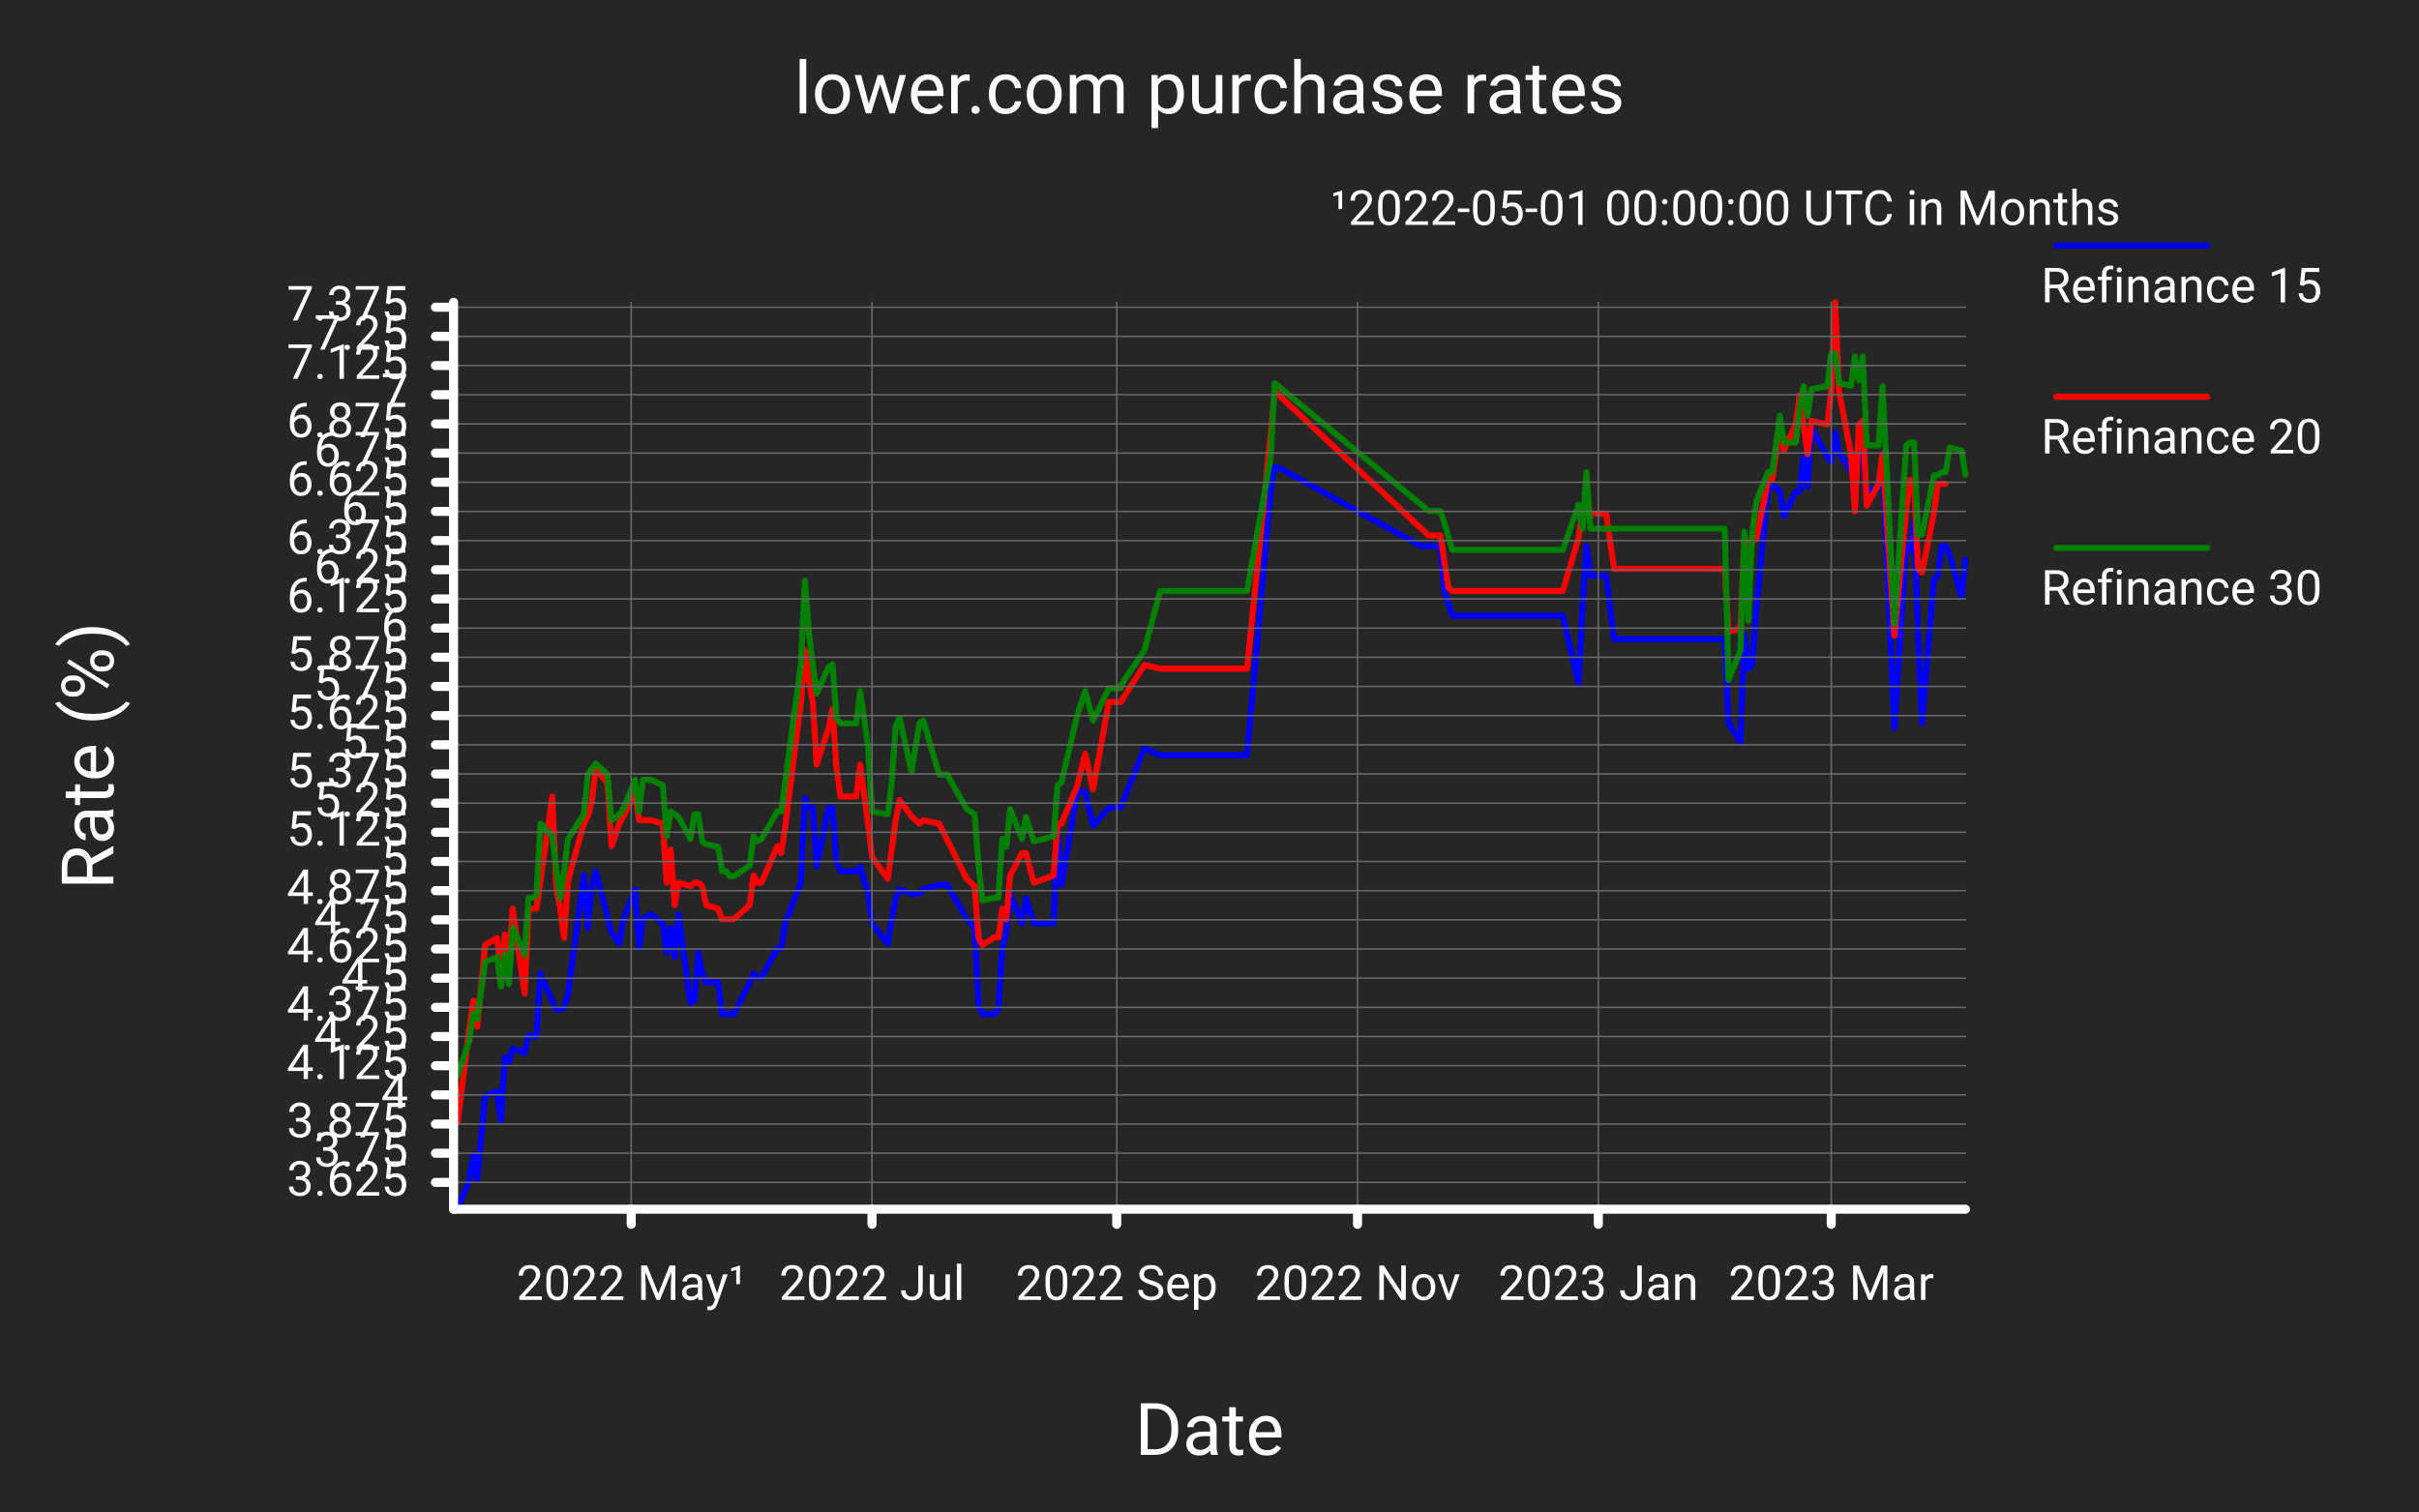
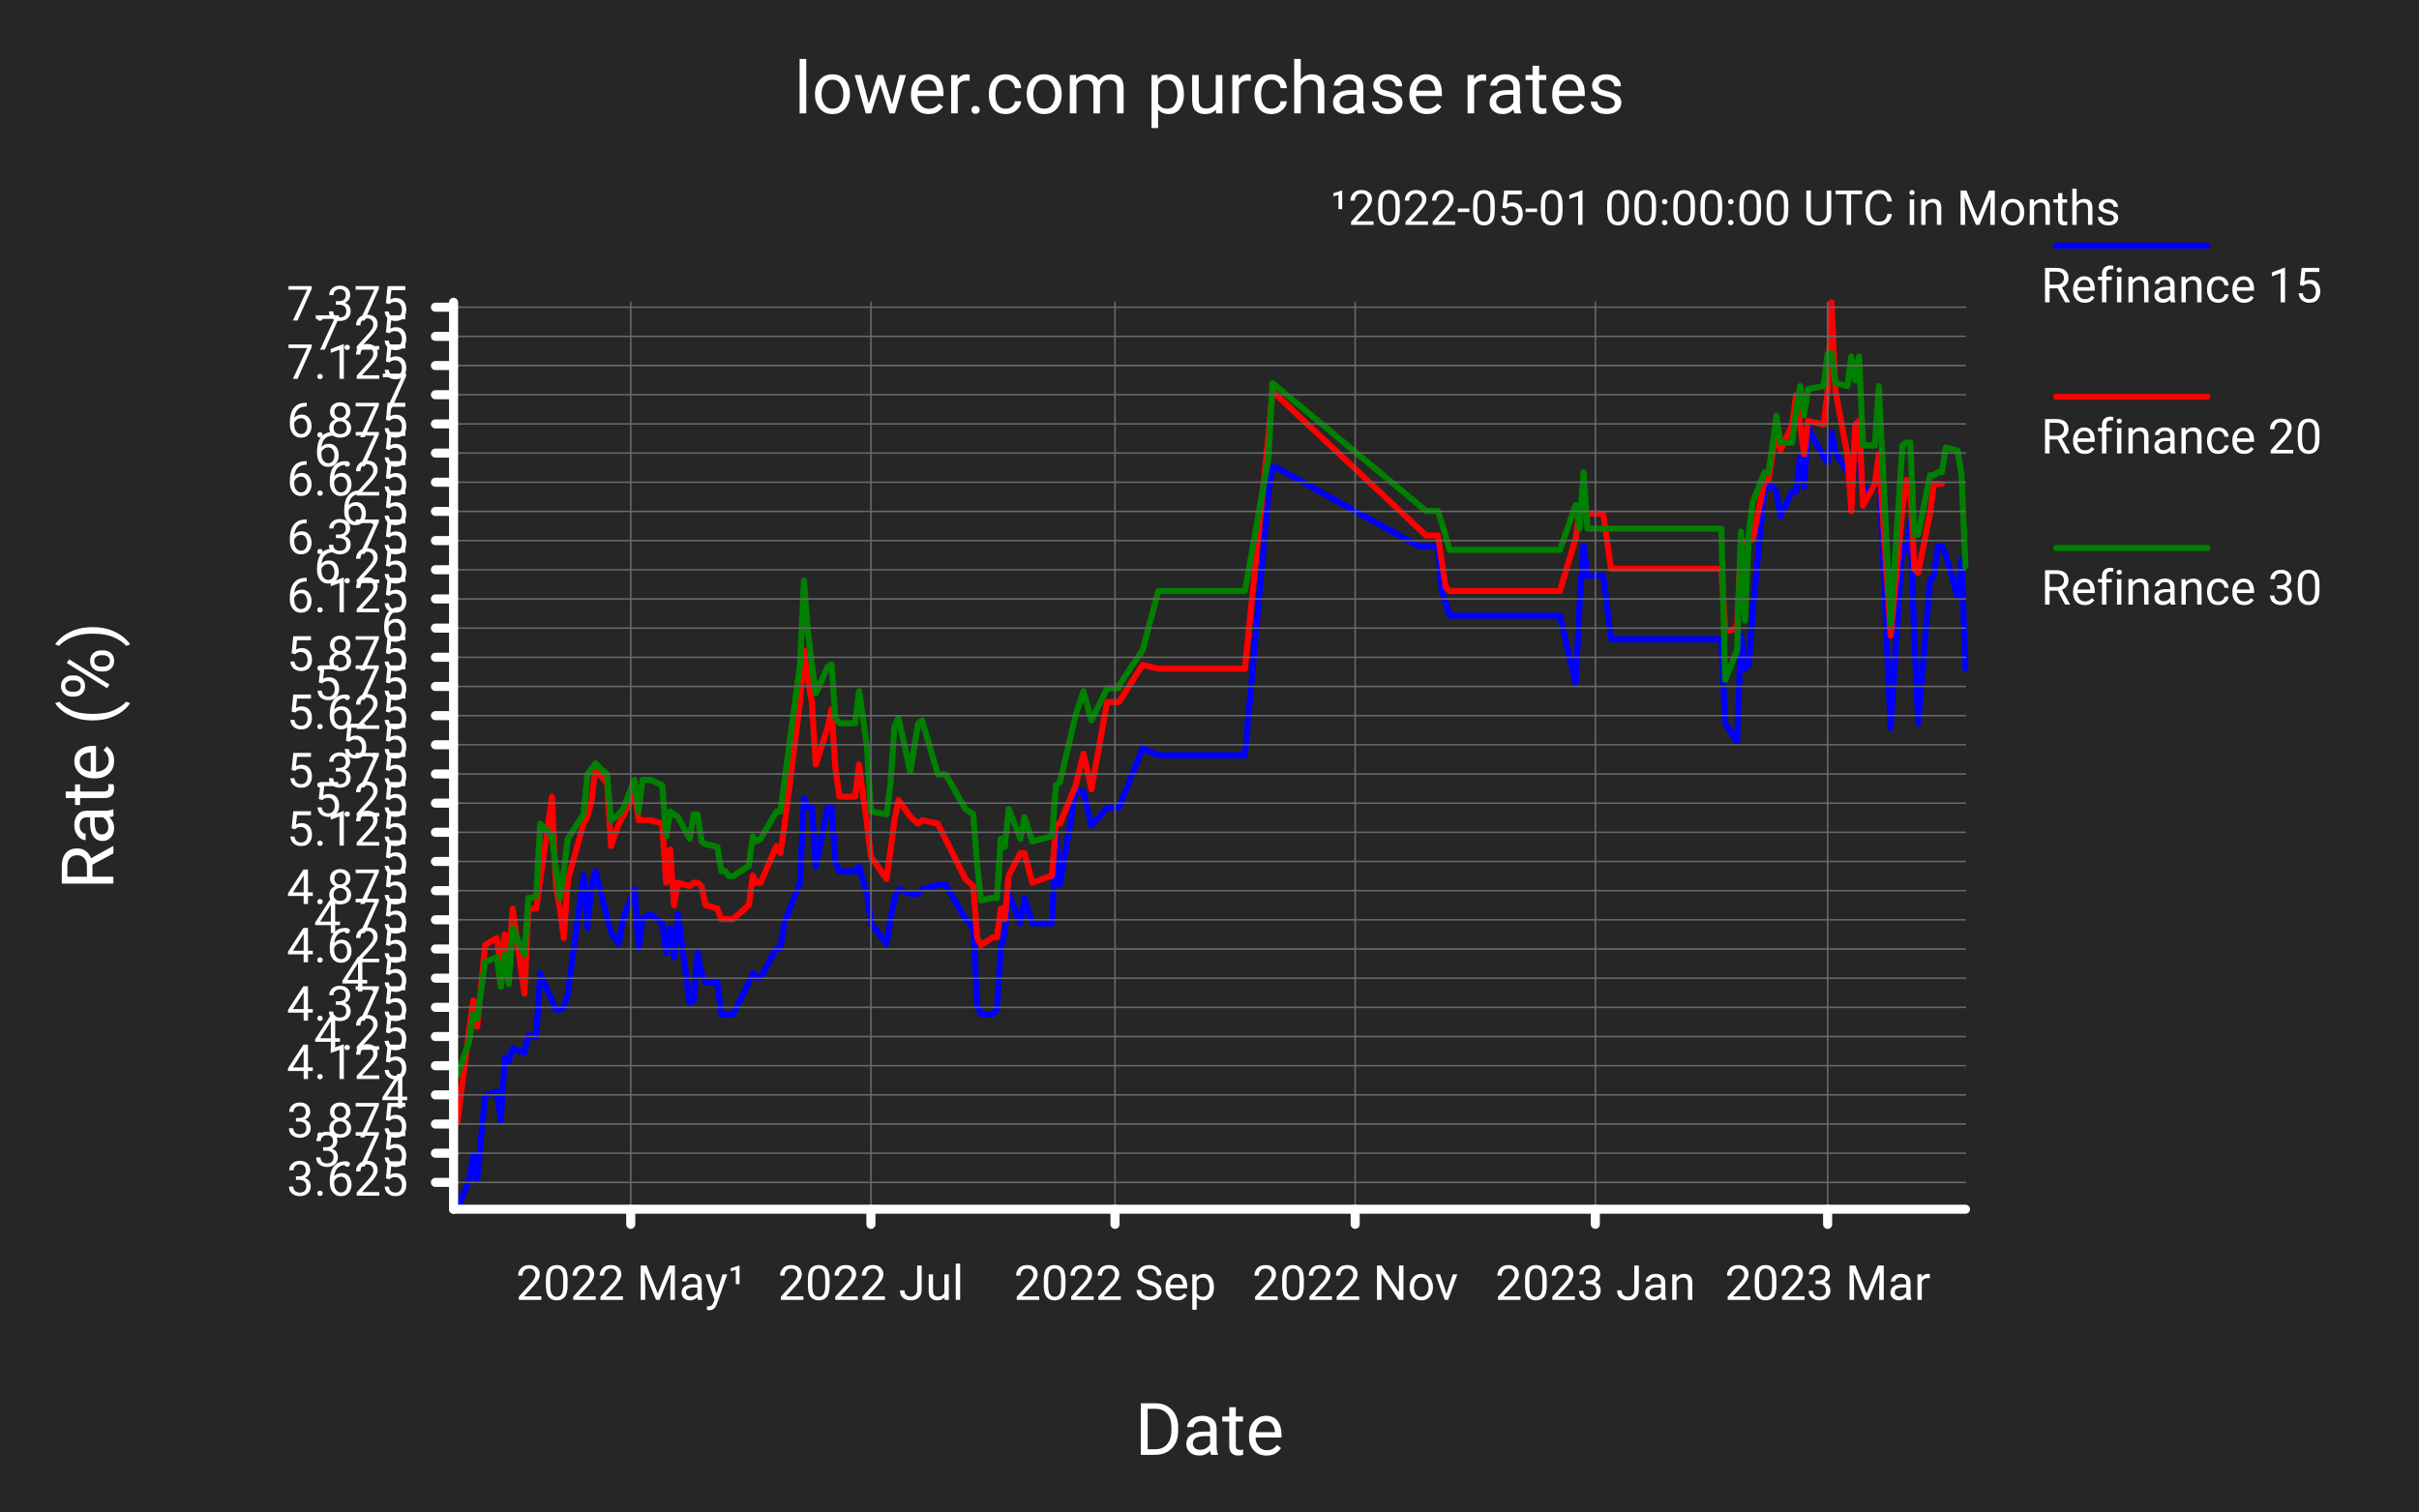
<svg xmlns="http://www.w3.org/2000/svg" class="poloto" width="800" height="500" viewBox="0 0 800 500">
  <style>.poloto{stroke-linecap:round;stroke-linejoin:round;font-family:Roboto,sans-serif;font-size:16px;}.poloto_background{fill:#262626;}.poloto_scatter{stroke-width:7}.poloto_tick_line{stroke:dimgray;stroke-width:0.5}.poloto_line{stroke-width:2}.poloto_text{fill: white;}.poloto_axis_lines{stroke: white;stroke-width:3;fill:none;stroke-dasharray:none}.poloto_title{font-size:24px;dominant-baseline:start;text-anchor:middle;}.poloto_xname{font-size:24px;dominant-baseline:start;text-anchor:middle;}.poloto_yname{font-size:24px;dominant-baseline:start;text-anchor:middle;}.poloto0stroke{stroke:blue;}.poloto1stroke{stroke:red;}.poloto2stroke{stroke:green;}.poloto3stroke{stroke:gold;}.poloto4stroke{stroke:aqua;}.poloto5stroke{stroke:lime;}.poloto6stroke{stroke:orange;}.poloto7stroke{stroke:chocolate;}.poloto0fill{fill:blue;}.poloto1fill{fill:red;}.poloto2fill{fill:green;}.poloto3fill{fill:gold;}.poloto4fill{fill:aqua;}.poloto5fill{fill:lime;}.poloto6fill{fill:orange;}.poloto7fill{fill:chocolate;}</style>
  <circle r="1e5" class="poloto_background" />
  <text class="poloto_text poloto_legend_text" x="675" y="100">Refinance 15</text>
  <line class="poloto_line poloto_legend_icon poloto0stroke poloto0legend" stroke="black" x1="680" x2="730" y1="81.25" y2="81.25" />
-   <path class="poloto_line poloto0stroke" fill="none" stroke="black" d=" M 150.00 393.13 L 151.31 400.00 L 155.22 390.27 L 156.53 381.94 L 157.83 390.27 L 157.83 390.27 L 160.44 362.48 L 164.36 361.01 L 165.67 370.74 L 166.97 349.74 L 168.28 351.21 L 169.58 346.81 L 173.50 348.28 L 174.80 342.41 L 174.80 342.41 L 177.42 342.95 L 178.72 321.95 L 182.64 331.06 L 183.94 333.99 L 185.25 333.99 L 186.55 333.22 L 187.86 328.74 L 193.08 289.53 L 194.39 306.97 L 195.69 293.46 L 197.00 288.21 L 197.00 288.21 L 202.22 308.52 L 204.83 312.22 L 206.14 303.96 L 210.05 294.16 L 211.36 313.69 L 212.66 303.96 L 212.66 303.96 L 215.27 302.42 L 219.19 305.43 L 220.50 315.16 L 220.50 315.16 L 221.80 306.90 L 223.11 316.70 L 224.41 302.42 L 228.33 331.76 L 229.63 331.06 L 230.94 315.16 L 230.94 315.16 L 232.25 321.95 L 233.55 324.96 L 237.47 324.96 L 238.77 335.46 L 240.08 335.46 L 241.38 335.46 L 242.69 335.46 L 247.91 324.96 L 249.22 321.95 L 250.52 323.42 L 251.83 323.42 L 251.83 323.42 L 257.05 313.69 L 258.36 313.69 L 259.66 305.43 L 264.88 291.92 L 266.19 264.05 L 267.49 267.14 L 268.80 267.14 L 270.10 286.67 L 274.02 267.14 L 275.33 267.14 L 276.63 285.13 L 277.94 288.21 L 283.16 288.21 L 284.46 286.67 L 285.77 291.22 L 287.08 295.70 L 288.38 305.43 L 293.60 312.22 L 294.91 303.96 L 296.21 297.17 L 297.52 294.16 L 301.44 295.70 L 304.05 295.70 L 305.35 294.16 L 310.57 292.69 L 310.57 292.69 L 310.57 292.69 L 310.57 292.69 L 310.57 292.69 L 310.57 292.69 L 313.19 292.69 L 313.19 292.69 L 313.19 292.69 L 313.19 292.69 L 313.19 292.69 L 313.19 292.69 L 319.71 303.96 L 322.32 306.90 L 323.63 332.53 L 324.93 335.46 L 328.85 335.46 L 330.16 333.99 L 331.46 313.69 L 332.77 308.44 L 334.07 295.70 L 337.99 305.43 L 337.99 305.43 L 339.30 297.17 L 341.91 305.43 L 341.91 305.43 L 348.43 305.43 L 349.74 274.70 L 351.04 292.69 L 356.27 261.89 L 358.88 261.89 L 358.88 261.89 L 361.49 273.16 L 366.71 267.14 L 366.71 267.14 L 366.71 267.14 L 366.71 267.14 L 366.71 267.14 L 366.71 267.14 L 366.71 267.14 L 366.71 267.14 L 366.71 267.14 L 370.63 267.14 L 378.46 247.53 L 383.68 249.85 L 383.68 249.85 L 387.60 249.85 L 392.82 249.85 L 394.13 249.85 L 394.13 249.85 L 394.13 249.85 L 394.13 249.85 L 394.13 249.85 L 411.10 249.85 L 412.40 249.85 L 420.23 162.92 L 421.54 154.66 L 422.85 154.66 L 469.84 180.60 L 475.07 180.60 L 476.37 180.60 L 477.68 195.50 L 480.29 203.68 L 480.29 203.68 L 485.51 203.68 L 486.81 203.68 L 488.12 203.68 L 489.43 203.68 L 493.34 203.68 L 494.65 203.68 L 497.26 203.68 L 498.56 203.68 L 502.48 203.68 L 503.79 203.68 L 503.79 203.68 L 507.70 203.68 L 511.62 203.68 L 512.92 203.68 L 514.23 203.68 L 515.54 203.68 L 516.84 203.68 L 522.06 226.15 L 523.37 200.21 L 524.67 180.60 L 525.98 190.40 L 529.90 190.40 L 531.20 190.40 L 531.20 190.40 L 533.81 211.48 L 535.12 211.48 L 539.03 211.48 L 540.34 211.48 L 541.64 211.48 L 542.95 211.48 L 544.26 211.48 L 544.26 211.48 L 544.26 211.48 L 544.26 211.48 L 550.78 211.48 L 553.39 211.48 L 557.31 211.48 L 558.62 211.48 L 561.23 211.48 L 562.53 211.48 L 567.75 211.48 L 569.06 211.48 L 570.37 211.48 L 571.67 239.27 L 575.59 245.45 L 576.89 209.93 L 578.20 221.28 L 579.50 219.74 L 580.81 201.75 L 584.73 161.07 L 586.03 161.07 L 587.34 161.07 L 588.64 162.61 L 589.95 170.79 L 593.86 162.61 L 595.17 162.61 L 596.48 151.26 L 597.78 161.07 L 599.09 141.46 L 604.31 151.26 L 605.61 152.80 L 606.92 143.08 L 608.22 149.64 L 612.14 155.97 L 613.45 152.80 L 614.75 151.26 L 616.06 151.26 L 617.36 162.61 L 621.28 161.07 L 622.58 152.80 L 626.50 240.81 L 630.42 180.60 L 631.72 182.14 L 633.03 172.41 L 634.33 209.93 L 635.64 239.27 L 639.56 191.95 L 640.86 190.40 L 642.17 180.60 L 643.47 180.60 L 644.78 183.53 L 648.69 197.43 L 650.00 185.15" />
+   <path class="poloto_line poloto0stroke" fill="none" stroke="black" d=" M 150.00 393.13 L 151.30 400.00 L 155.21 390.27 L 156.51 381.94 L 157.81 390.27 L 157.81 390.27 L 160.42 362.48 L 164.32 361.01 L 165.62 370.74 L 166.93 349.74 L 168.23 351.21 L 169.53 346.81 L 173.44 348.28 L 174.74 342.41 L 174.74 342.41 L 177.34 342.95 L 178.65 321.95 L 182.55 331.06 L 183.85 333.99 L 185.16 333.99 L 186.46 333.22 L 187.76 328.74 L 192.97 289.53 L 194.27 306.97 L 195.57 293.46 L 196.88 288.21 L 196.88 288.21 L 202.08 308.52 L 204.69 312.22 L 205.99 303.96 L 209.90 294.16 L 211.20 313.69 L 212.50 303.96 L 212.50 303.96 L 215.10 302.42 L 219.01 305.43 L 220.31 315.16 L 220.31 315.16 L 221.61 306.90 L 222.92 316.70 L 224.22 302.42 L 228.12 331.76 L 229.43 331.06 L 230.73 315.16 L 230.73 315.16 L 232.03 321.95 L 233.33 324.96 L 237.24 324.96 L 238.54 335.46 L 239.84 335.46 L 241.15 335.46 L 242.45 335.46 L 247.66 324.96 L 248.96 321.95 L 250.26 323.42 L 251.56 323.42 L 251.56 323.42 L 256.77 313.69 L 258.07 313.69 L 259.38 305.43 L 264.58 291.92 L 265.89 264.05 L 267.19 267.14 L 268.49 267.14 L 269.79 286.67 L 273.70 267.14 L 275.00 267.14 L 276.30 285.13 L 277.60 288.21 L 282.81 288.21 L 284.11 286.67 L 285.42 291.22 L 286.72 295.70 L 288.02 305.43 L 293.23 312.22 L 294.53 303.96 L 295.83 297.17 L 297.14 294.16 L 301.04 295.70 L 303.65 295.70 L 304.95 294.16 L 310.16 292.69 L 310.16 292.69 L 310.16 292.69 L 310.16 292.69 L 310.16 292.69 L 310.16 292.69 L 312.76 292.69 L 312.76 292.69 L 312.76 292.69 L 312.76 292.69 L 312.76 292.69 L 312.76 292.69 L 319.27 303.96 L 321.88 306.90 L 323.18 332.53 L 324.48 335.46 L 328.39 335.46 L 329.69 333.99 L 330.99 313.69 L 332.29 308.44 L 333.59 295.70 L 337.50 305.43 L 337.50 305.43 L 338.80 297.17 L 341.41 305.43 L 341.41 305.43 L 347.92 305.43 L 349.22 274.70 L 350.52 292.69 L 355.73 261.89 L 358.33 261.89 L 358.33 261.89 L 360.94 273.16 L 366.15 267.14 L 366.15 267.14 L 366.15 267.14 L 366.15 267.14 L 366.15 267.14 L 366.15 267.14 L 366.15 267.14 L 366.15 267.14 L 366.15 267.14 L 370.05 267.14 L 377.86 247.53 L 383.07 249.85 L 383.07 249.85 L 386.98 249.85 L 392.19 249.85 L 393.49 249.85 L 393.49 249.85 L 393.49 249.85 L 393.49 249.85 L 393.49 249.85 L 410.42 249.85 L 411.72 249.85 L 419.53 162.92 L 420.83 154.66 L 422.14 154.66 L 469.01 180.60 L 474.22 180.60 L 475.52 180.60 L 476.82 195.50 L 479.43 203.68 L 479.43 203.68 L 484.64 203.68 L 485.94 203.68 L 487.24 203.68 L 488.54 203.68 L 492.45 203.68 L 493.75 203.68 L 496.35 203.68 L 497.66 203.68 L 501.56 203.68 L 502.86 203.68 L 502.86 203.68 L 506.77 203.68 L 510.68 203.68 L 511.98 203.68 L 513.28 203.68 L 514.58 203.68 L 515.89 203.68 L 521.09 226.15 L 522.40 200.21 L 523.70 180.60 L 525.00 190.40 L 528.91 190.40 L 530.21 190.40 L 530.21 190.40 L 532.81 211.48 L 534.11 211.48 L 538.02 211.48 L 539.32 211.48 L 540.62 211.48 L 541.93 211.48 L 543.23 211.48 L 543.23 211.48 L 543.23 211.48 L 543.23 211.48 L 549.74 211.48 L 552.34 211.48 L 556.25 211.48 L 557.55 211.48 L 560.16 211.48 L 561.46 211.48 L 566.67 211.48 L 567.97 211.48 L 569.27 211.48 L 570.57 239.27 L 574.48 245.45 L 575.78 209.93 L 577.08 221.28 L 578.39 219.74 L 579.69 201.75 L 583.59 161.07 L 584.90 161.07 L 586.20 161.07 L 587.50 162.61 L 588.80 170.79 L 592.71 162.61 L 594.01 162.61 L 595.31 151.26 L 596.61 161.07 L 597.92 141.46 L 603.12 151.26 L 604.43 152.80 L 605.73 143.08 L 607.03 149.64 L 610.94 155.97 L 612.24 152.80 L 613.54 151.26 L 614.84 151.26 L 616.15 162.61 L 620.05 161.07 L 621.35 152.80 L 625.26 240.81 L 629.17 180.60 L 630.47 182.14 L 631.77 172.41 L 633.07 209.93 L 634.38 239.27 L 638.28 191.95 L 639.58 190.40 L 640.89 180.60 L 642.19 180.60 L 643.49 183.53 L 647.40 197.43 L 648.70 185.15 L 650.00 221.13" />
  <text class="poloto_text poloto_legend_text" x="675" y="150">Refinance 20</text>
  <line class="poloto_line poloto_legend_icon poloto1stroke poloto1legend" stroke="black" x1="680" x2="730" y1="131.25" y2="131.25" />
-   <path class="poloto_line poloto1stroke" fill="none" stroke="black" d=" M 150.00 350.51 L 151.31 371.13 L 155.22 340.40 L 156.53 330.98 L 157.83 339.63 L 157.83 339.63 L 160.44 312.61 L 164.36 310.29 L 165.67 320.10 L 166.97 309.14 L 168.28 318.94 L 169.58 300.57 L 173.50 328.67 L 174.80 300.57 L 174.80 300.57 L 177.42 300.57 L 177.42 300.57 L 182.64 263.51 L 183.94 293.15 L 185.25 300.57 L 186.55 310.29 L 187.86 291.22 L 193.08 272.47 L 194.39 270.07 L 195.69 265.29 L 197.00 254.32 L 200.91 259.11 L 202.22 279.88 L 204.83 272.47 L 206.14 270.07 L 210.05 262.27 L 211.36 271.31 L 212.66 271.31 L 212.66 271.31 L 215.27 271.31 L 219.19 272.47 L 220.50 292.00 L 220.50 292.00 L 221.80 281.03 L 223.11 299.41 L 224.41 292.00 L 228.33 293.15 L 229.63 292.00 L 230.94 292.00 L 230.94 292.00 L 232.25 293.15 L 233.55 299.41 L 237.47 300.57 L 238.77 304.04 L 240.08 304.04 L 241.38 304.04 L 242.69 304.04 L 247.91 299.41 L 249.22 289.60 L 250.52 292.00 L 251.83 292.00 L 251.83 292.00 L 257.05 279.88 L 258.36 282.19 L 259.66 273.62 L 264.88 232.24 L 266.19 215.11 L 267.49 224.91 L 268.80 232.24 L 270.10 252.93 L 274.02 240.74 L 275.33 234.64 L 276.63 254.17 L 277.94 263.51 L 283.16 263.51 L 284.46 252.93 L 285.77 262.74 L 287.08 272.47 L 288.38 283.43 L 293.60 290.76 L 294.91 281.03 L 296.21 271.31 L 297.52 264.67 L 301.44 270.07 L 304.05 272.47 L 305.35 271.31 L 310.57 272.47 L 310.57 272.47 L 310.57 272.47 L 310.57 272.47 L 310.57 272.47 L 310.57 272.47 L 310.57 272.47 L 310.57 272.47 L 310.57 272.47 L 310.57 272.47 L 310.57 272.47 L 310.57 272.47 L 319.71 290.76 L 322.32 293.15 L 323.63 310.29 L 324.93 312.61 L 328.85 310.06 L 330.16 310.06 L 331.46 300.57 L 332.77 304.04 L 334.07 289.60 L 337.99 282.19 L 337.99 282.19 L 339.30 282.19 L 341.91 292.00 L 341.91 292.00 L 348.43 289.60 L 349.74 272.47 L 351.04 272.47 L 356.27 259.88 L 358.88 249.31 L 358.88 249.31 L 361.49 261.12 L 366.71 232.24 L 366.71 232.24 L 366.71 232.24 L 366.71 232.24 L 366.71 232.24 L 366.71 232.24 L 366.71 232.24 L 366.71 232.24 L 366.71 232.24 L 370.63 232.24 L 378.46 219.97 L 383.68 221.20 L 386.29 221.20 L 387.60 221.20 L 387.60 221.20 L 394.13 221.20 L 395.43 221.20 L 395.43 221.20 L 395.43 221.20 L 395.43 221.20 L 411.10 221.20 L 412.40 221.20 L 420.23 143.85 L 421.54 129.41 L 421.54 129.41 L 472.45 177.12 L 475.07 177.12 L 476.37 177.12 L 478.98 194.26 L 480.29 195.50 L 480.29 195.50 L 485.51 195.50 L 486.81 195.50 L 488.12 195.50 L 489.43 195.50 L 493.34 195.50 L 494.65 195.50 L 497.26 195.50 L 498.56 195.50 L 502.48 195.50 L 503.79 195.50 L 503.79 195.50 L 507.70 195.50 L 511.62 195.50 L 512.92 195.50 L 514.23 195.50 L 515.54 195.50 L 516.84 195.50 L 522.06 178.05 L 523.37 168.55 L 524.67 167.32 L 525.98 169.87 L 529.90 169.87 L 531.20 169.87 L 531.20 169.87 L 533.81 188.16 L 535.12 188.16 L 539.03 188.16 L 540.34 188.16 L 541.64 188.16 L 542.95 188.16 L 544.26 188.16 L 544.26 188.16 L 549.48 188.16 L 549.48 188.16 L 550.78 188.16 L 553.39 188.16 L 557.31 188.16 L 558.62 188.16 L 561.23 188.16 L 562.53 188.16 L 567.75 188.16 L 569.06 188.16 L 570.37 188.16 L 571.67 209.01 L 575.59 207.77 L 576.89 178.36 L 578.20 179.59 L 578.20 179.59 L 580.81 178.36 L 584.73 158.75 L 586.03 158.75 L 587.34 150.26 L 588.64 140.45 L 589.95 149.02 L 593.86 140.45 L 595.17 130.65 L 596.48 140.45 L 597.78 150.26 L 599.09 139.22 L 604.31 140.45 L 605.61 129.41 L 606.92 100.00 L 608.22 129.41 L 612.14 150.26 L 613.45 169.17 L 614.75 140.45 L 616.06 139.22 L 617.36 167.32 L 621.28 160.06 L 622.58 150.26 L 626.50 210.24 L 630.42 168.55 L 631.72 158.75 L 633.03 160.06 L 634.33 188.16 L 635.64 189.40 L 639.56 169.87 L 640.86 160.06 L 642.17 160.06 L 643.47 160.06 L 643.47 160.06 L 643.47 160.06 L 643.47 160.06" />
+   <path class="poloto_line poloto1stroke" fill="none" stroke="black" d=" M 150.00 350.51 L 151.30 371.13 L 155.21 340.40 L 156.51 330.98 L 157.81 339.63 L 157.81 339.63 L 160.42 312.61 L 164.32 310.29 L 165.62 320.10 L 166.93 309.14 L 168.23 318.94 L 169.53 300.57 L 173.44 328.67 L 174.74 300.57 L 174.74 300.57 L 177.34 300.57 L 177.34 300.57 L 182.55 263.51 L 183.85 293.15 L 185.16 300.57 L 186.46 310.29 L 187.76 291.22 L 192.97 272.47 L 194.27 270.07 L 195.57 265.29 L 196.88 254.32 L 200.78 259.11 L 202.08 279.88 L 204.69 272.47 L 205.99 270.07 L 209.90 262.27 L 211.20 271.31 L 212.50 271.31 L 212.50 271.31 L 215.10 271.31 L 219.01 272.47 L 220.31 292.00 L 220.31 292.00 L 221.61 281.03 L 222.92 299.41 L 224.22 292.00 L 228.12 293.15 L 229.43 292.00 L 230.73 292.00 L 230.73 292.00 L 232.03 293.15 L 233.33 299.41 L 237.24 300.57 L 238.54 304.04 L 239.84 304.04 L 241.15 304.04 L 242.45 304.04 L 247.66 299.41 L 248.96 289.60 L 250.26 292.00 L 251.56 292.00 L 251.56 292.00 L 256.77 279.88 L 258.07 282.19 L 259.38 273.62 L 264.58 232.24 L 265.89 215.11 L 267.19 224.91 L 268.49 232.24 L 269.79 252.93 L 273.70 240.74 L 275.00 234.64 L 276.30 254.17 L 277.60 263.51 L 282.81 263.51 L 284.11 252.93 L 285.42 262.74 L 286.72 272.47 L 288.02 283.43 L 293.23 290.76 L 294.53 281.03 L 295.83 271.31 L 297.14 264.67 L 301.04 270.07 L 303.65 272.47 L 304.95 271.31 L 310.16 272.47 L 310.16 272.47 L 310.16 272.47 L 310.16 272.47 L 310.16 272.47 L 310.16 272.47 L 310.16 272.47 L 310.16 272.47 L 310.16 272.47 L 310.16 272.47 L 310.16 272.47 L 310.16 272.47 L 319.27 290.76 L 321.88 293.15 L 323.18 310.29 L 324.48 312.61 L 328.39 310.06 L 329.69 310.06 L 330.99 300.57 L 332.29 304.04 L 333.59 289.60 L 337.50 282.19 L 337.50 282.19 L 338.80 282.19 L 341.41 292.00 L 341.41 292.00 L 347.92 289.60 L 349.22 272.47 L 350.52 272.47 L 355.73 259.88 L 358.33 249.31 L 358.33 249.31 L 360.94 261.12 L 366.15 232.24 L 366.15 232.24 L 366.15 232.24 L 366.15 232.24 L 366.15 232.24 L 366.15 232.24 L 366.15 232.24 L 366.15 232.24 L 366.15 232.24 L 370.05 232.24 L 377.86 219.97 L 383.07 221.20 L 385.68 221.20 L 386.98 221.20 L 386.98 221.20 L 393.49 221.20 L 394.79 221.20 L 394.79 221.20 L 394.79 221.20 L 394.79 221.20 L 410.42 221.20 L 411.72 221.20 L 419.53 143.85 L 420.83 129.41 L 420.83 129.41 L 471.61 177.12 L 474.22 177.12 L 475.52 177.12 L 478.12 194.26 L 479.43 195.50 L 479.43 195.50 L 484.64 195.50 L 485.94 195.50 L 487.24 195.50 L 488.54 195.50 L 492.45 195.50 L 493.75 195.50 L 496.35 195.50 L 497.66 195.50 L 501.56 195.50 L 502.86 195.50 L 502.86 195.50 L 506.77 195.50 L 510.68 195.50 L 511.98 195.50 L 513.28 195.50 L 514.58 195.50 L 515.89 195.50 L 521.09 178.05 L 522.40 168.55 L 523.70 167.32 L 525.00 169.87 L 528.91 169.87 L 530.21 169.87 L 530.21 169.87 L 532.81 188.16 L 534.11 188.16 L 538.02 188.16 L 539.32 188.16 L 540.62 188.16 L 541.93 188.16 L 543.23 188.16 L 543.23 188.16 L 548.44 188.16 L 548.44 188.16 L 549.74 188.16 L 552.34 188.16 L 556.25 188.16 L 557.55 188.16 L 560.16 188.16 L 561.46 188.16 L 566.67 188.16 L 567.97 188.16 L 569.27 188.16 L 570.57 209.01 L 574.48 207.77 L 575.78 178.36 L 577.08 179.59 L 577.08 179.59 L 579.69 178.36 L 583.59 158.75 L 584.90 158.75 L 586.20 150.26 L 587.50 140.45 L 588.80 149.02 L 592.71 140.45 L 594.01 130.65 L 595.31 140.45 L 596.61 150.26 L 597.92 139.22 L 603.12 140.45 L 604.43 129.41 L 605.73 100.00 L 607.03 129.41 L 610.94 150.26 L 612.24 169.17 L 613.54 140.45 L 614.84 139.22 L 616.15 167.32 L 620.05 160.06 L 621.35 150.26 L 625.26 210.24 L 629.17 168.55 L 630.47 158.75 L 631.77 160.06 L 633.07 188.16 L 634.38 189.40 L 638.28 169.87 L 639.58 160.06 L 640.89 160.06 L 642.19 160.06 L 642.19 160.06 L 642.19 160.06 L 642.19 160.06 L 642.19 160.06" />
  <text class="poloto_text poloto_legend_text" x="675" y="200">Refinance 30</text>
  <line class="poloto_line poloto_legend_icon poloto2stroke poloto2legend" stroke="black" x1="680" x2="730" y1="181.25" y2="181.25" />
-   <path class="poloto_line poloto2stroke" fill="none" stroke="black" d=" M 150.00 348.35 L 151.31 355.69 L 155.22 344.26 L 156.53 335.31 L 157.83 337.00 L 157.83 337.00 L 160.44 318.24 L 164.36 316.62 L 165.67 326.35 L 166.97 315.77 L 168.28 325.50 L 169.58 306.82 L 173.50 315.77 L 174.80 297.01 L 176.11 297.01 L 177.42 296.17 L 178.72 272.47 L 182.64 276.63 L 183.94 287.29 L 185.25 297.01 L 186.55 288.14 L 187.86 277.48 L 193.08 269.38 L 194.39 256.18 L 195.69 254.40 L 197.00 252.55 L 200.91 256.18 L 202.22 271.31 L 204.83 269.38 L 206.14 267.60 L 210.05 257.95 L 211.36 268.45 L 212.66 257.95 L 212.66 257.95 L 215.27 257.95 L 219.19 259.73 L 220.50 276.63 L 220.50 276.63 L 221.80 268.45 L 223.11 269.38 L 224.41 270.23 L 228.33 277.48 L 229.63 269.38 L 230.94 269.38 L 230.94 269.38 L 232.25 278.33 L 233.55 279.26 L 237.47 280.11 L 238.77 288.14 L 240.08 288.14 L 241.38 289.84 L 242.69 289.84 L 247.91 286.36 L 249.22 276.63 L 250.52 278.33 L 251.83 277.48 L 251.83 277.48 L 257.05 268.45 L 258.36 268.45 L 259.66 258.80 L 264.88 219.74 L 266.19 192.10 L 267.49 209.01 L 268.80 219.74 L 270.10 229.46 L 274.02 220.59 L 275.33 219.74 L 276.63 237.49 L 277.94 239.27 L 283.16 239.27 L 284.46 228.62 L 285.77 237.49 L 287.08 247.22 L 288.38 268.45 L 293.60 269.38 L 294.91 258.80 L 296.21 240.20 L 297.52 237.49 L 301.44 255.25 L 304.05 239.27 L 305.35 238.34 L 310.57 256.18 L 310.57 256.18 L 310.57 256.18 L 310.57 256.18 L 310.57 256.18 L 310.57 256.18 L 313.19 256.18 L 313.19 256.18 L 313.19 256.18 L 313.19 256.18 L 313.19 256.18 L 313.19 256.18 L 319.71 267.60 L 322.32 269.38 L 323.63 286.36 L 324.93 297.86 L 328.85 297.01 L 330.16 297.01 L 331.46 277.48 L 332.77 280.11 L 334.07 267.60 L 337.99 277.48 L 337.99 277.48 L 339.30 270.23 L 341.91 278.33 L 341.91 278.33 L 348.43 276.63 L 349.74 259.73 L 351.04 258.80 L 356.27 236.57 L 358.88 228.62 L 358.88 228.62 L 361.49 238.34 L 366.71 227.69 L 366.71 227.69 L 366.71 227.69 L 366.71 227.69 L 366.71 227.69 L 366.71 227.69 L 366.71 227.69 L 366.71 227.69 L 370.63 227.69 L 370.63 226.76 L 378.46 215.11 L 383.68 195.50 L 383.68 195.50 L 387.60 195.50 L 387.60 195.50 L 394.13 195.50 L 395.43 195.50 L 395.43 195.50 L 395.43 195.50 L 395.43 195.50 L 411.10 195.50 L 412.40 195.50 L 420.23 151.34 L 421.54 126.71 L 421.54 126.71 L 472.45 169.02 L 475.07 169.02 L 476.37 169.02 L 477.68 172.95 L 480.29 181.91 L 480.29 181.91 L 485.51 181.91 L 486.81 181.91 L 488.12 181.91 L 489.43 181.91 L 493.34 181.91 L 494.65 181.91 L 497.26 181.91 L 498.56 181.91 L 502.48 181.91 L 503.79 181.91 L 503.79 181.91 L 507.70 181.91 L 511.62 181.91 L 512.92 181.91 L 514.23 181.91 L 515.54 181.91 L 516.84 181.91 L 522.06 167.01 L 523.37 174.88 L 524.67 156.20 L 525.98 174.88 L 529.90 174.88 L 531.20 174.88 L 531.20 174.88 L 533.81 174.88 L 535.12 174.88 L 539.03 174.88 L 540.34 174.88 L 541.64 174.88 L 542.95 174.88 L 544.26 174.88 L 544.26 174.88 L 549.48 174.88 L 549.48 174.88 L 550.78 174.88 L 553.39 174.88 L 557.31 174.88 L 558.62 174.88 L 561.23 174.88 L 562.53 174.88 L 567.75 174.88 L 569.06 174.88 L 570.37 174.88 L 571.67 224.91 L 575.59 215.11 L 576.89 175.89 L 578.20 205.30 L 579.50 175.89 L 580.81 166.01 L 584.73 156.20 L 586.03 156.20 L 587.34 147.32 L 588.64 137.52 L 589.95 146.40 L 593.86 146.40 L 595.17 135.59 L 596.48 127.71 L 597.78 137.52 L 599.09 128.72 L 604.31 127.71 L 605.61 116.91 L 606.92 116.91 L 608.22 126.71 L 612.14 127.71 L 613.45 117.91 L 614.75 125.78 L 616.06 117.91 L 617.36 147.32 L 621.28 147.32 L 622.58 127.71 L 626.50 206.23 L 630.42 147.32 L 631.72 146.40 L 633.03 146.40 L 634.33 176.81 L 635.64 176.81 L 639.56 157.21 L 640.86 157.21 L 642.17 156.20 L 643.47 156.20 L 644.78 148.02 L 648.69 149.02 L 650.00 157.05" />
+   <path class="poloto_line poloto2stroke" fill="none" stroke="black" d=" M 150.00 348.35 L 151.30 355.69 L 155.21 344.26 L 156.51 335.31 L 157.81 337.00 L 157.81 337.00 L 160.42 318.24 L 164.32 316.62 L 165.62 326.35 L 166.93 315.77 L 168.23 325.50 L 169.53 306.82 L 173.44 315.77 L 174.74 297.01 L 176.04 297.01 L 177.34 296.17 L 178.65 272.47 L 182.55 276.63 L 183.85 287.29 L 185.16 297.01 L 186.46 288.14 L 187.76 277.48 L 192.97 269.38 L 194.27 256.18 L 195.57 254.40 L 196.88 252.55 L 200.78 256.18 L 202.08 271.31 L 204.69 269.38 L 205.99 267.60 L 209.90 257.95 L 211.20 268.45 L 212.50 257.95 L 212.50 257.95 L 215.10 257.95 L 219.01 259.73 L 220.31 276.63 L 220.31 276.63 L 221.61 268.45 L 222.92 269.38 L 224.22 270.23 L 228.12 277.48 L 229.43 269.38 L 230.73 269.38 L 230.73 269.38 L 232.03 278.33 L 233.33 279.26 L 237.24 280.11 L 238.54 288.14 L 239.84 288.14 L 241.15 289.84 L 242.45 289.84 L 247.66 286.36 L 248.96 276.63 L 250.26 278.33 L 251.56 277.48 L 251.56 277.48 L 256.77 268.45 L 258.07 268.45 L 259.38 258.80 L 264.58 219.74 L 265.89 192.10 L 267.19 209.01 L 268.49 219.74 L 269.79 229.46 L 273.70 220.59 L 275.00 219.74 L 276.30 237.49 L 277.60 239.27 L 282.81 239.27 L 284.11 228.62 L 285.42 237.49 L 286.72 247.22 L 288.02 268.45 L 293.23 269.38 L 294.53 258.80 L 295.83 240.20 L 297.14 237.49 L 301.04 255.25 L 303.65 239.27 L 304.95 238.34 L 310.16 256.18 L 310.16 256.18 L 310.16 256.18 L 310.16 256.18 L 310.16 256.18 L 310.16 256.18 L 312.76 256.18 L 312.76 256.18 L 312.76 256.18 L 312.76 256.18 L 312.76 256.18 L 312.76 256.18 L 319.27 267.60 L 321.88 269.38 L 323.18 286.36 L 324.48 297.86 L 328.39 297.01 L 329.69 297.01 L 330.99 277.48 L 332.29 280.11 L 333.59 267.60 L 337.50 277.48 L 337.50 277.48 L 338.80 270.23 L 341.41 278.33 L 341.41 278.33 L 347.92 276.63 L 349.22 259.73 L 350.52 258.80 L 355.73 236.57 L 358.33 228.62 L 358.33 228.62 L 360.94 238.34 L 366.15 227.69 L 366.15 227.69 L 366.15 227.69 L 366.15 227.69 L 366.15 227.69 L 366.15 227.69 L 366.15 227.69 L 366.15 227.69 L 370.05 227.69 L 370.05 226.76 L 377.86 215.11 L 383.07 195.50 L 383.07 195.50 L 386.98 195.50 L 386.98 195.50 L 393.49 195.50 L 394.79 195.50 L 394.79 195.50 L 394.79 195.50 L 394.79 195.50 L 410.42 195.50 L 411.72 195.50 L 419.53 151.34 L 420.83 126.71 L 420.83 126.71 L 471.61 169.02 L 474.22 169.02 L 475.52 169.02 L 476.82 172.95 L 479.43 181.91 L 479.43 181.91 L 484.64 181.91 L 485.94 181.91 L 487.24 181.91 L 488.54 181.91 L 492.45 181.91 L 493.75 181.91 L 496.35 181.91 L 497.66 181.91 L 501.56 181.91 L 502.86 181.91 L 502.86 181.91 L 506.77 181.91 L 510.68 181.91 L 511.98 181.91 L 513.28 181.91 L 514.58 181.91 L 515.89 181.91 L 521.09 167.01 L 522.40 174.88 L 523.70 156.20 L 525.00 174.88 L 528.91 174.88 L 530.21 174.88 L 530.21 174.88 L 532.81 174.88 L 534.11 174.88 L 538.02 174.88 L 539.32 174.88 L 540.62 174.88 L 541.93 174.88 L 543.23 174.88 L 543.23 174.88 L 548.44 174.88 L 548.44 174.88 L 549.74 174.88 L 552.34 174.88 L 556.25 174.88 L 557.55 174.88 L 560.16 174.88 L 561.46 174.88 L 566.67 174.88 L 567.97 174.88 L 569.27 174.88 L 570.57 224.91 L 574.48 215.11 L 575.78 175.89 L 577.08 205.30 L 578.39 175.89 L 579.69 166.01 L 583.59 156.20 L 584.90 156.20 L 586.20 147.32 L 587.50 137.52 L 588.80 146.40 L 592.71 146.40 L 594.01 135.59 L 595.31 127.71 L 596.61 137.52 L 597.92 128.72 L 603.12 127.71 L 604.43 116.91 L 605.73 116.91 L 607.03 126.71 L 610.94 127.71 L 612.24 117.91 L 613.54 125.78 L 614.84 117.91 L 616.15 147.32 L 620.05 147.32 L 621.35 127.71 L 625.26 206.23 L 629.17 147.32 L 630.47 146.40 L 631.77 146.40 L 633.07 176.81 L 634.38 176.81 L 638.28 157.21 L 639.58 157.21 L 640.89 156.20 L 642.19 156.20 L 643.49 148.02 L 647.40 149.02 L 648.70 157.05 L 650.00 187.31" />
  <text class="poloto_labels poloto_text poloto_title" x="400" y="37.5">lower.com purchase rates</text>
  <text class="poloto_labels poloto_text poloto_xname" x="400" y="481.25">Date</text>
  <text class="poloto_labels poloto_text poloto_yname" transform="rotate(-90,37.5,250)" x="37.5" y="250">Rate (%)</text>
  <text class="poloto_tick_labels poloto_text" dominant-baseline="middle" text-anchor="start" x="150" y="70" />
  <line class="poloto_axis_lines" stroke="black" x1="150" x2="144" y1="391.122" y2="391.122" />
  <line class="poloto_tick_line" stroke="black" x1="150" x2="650" y1="391.122" y2="391.122" />
  <text class="poloto_tick_labels poloto_text" dominant-baseline="middle" text-anchor="end" x="135" y="391.122">3.625</text>
  <line class="poloto_axis_lines" stroke="black" x1="150" x2="144" y1="381.472" y2="381.472" />
  <line class="poloto_tick_line" stroke="black" x1="150" x2="650" y1="381.472" y2="381.472" />
  <text class="poloto_tick_labels poloto_text" dominant-baseline="middle" text-anchor="end" x="135" y="381.472">3.75</text>
  <line class="poloto_axis_lines" stroke="black" x1="150" x2="144" y1="371.822" y2="371.822" />
  <line class="poloto_tick_line" stroke="black" x1="150" x2="650" y1="371.822" y2="371.822" />
  <text class="poloto_tick_labels poloto_text" dominant-baseline="middle" text-anchor="end" x="135" y="371.822">3.875</text>
  <line class="poloto_axis_lines" stroke="black" x1="150" x2="144" y1="362.172" y2="362.172" />
  <line class="poloto_tick_line" stroke="black" x1="150" x2="650" y1="362.172" y2="362.172" />
  <text class="poloto_tick_labels poloto_text" dominant-baseline="middle" text-anchor="end" x="135" y="362.172">4</text>
  <line class="poloto_axis_lines" stroke="black" x1="150" x2="144" y1="352.522" y2="352.522" />
  <line class="poloto_tick_line" stroke="black" x1="150" x2="650" y1="352.522" y2="352.522" />
  <text class="poloto_tick_labels poloto_text" dominant-baseline="middle" text-anchor="end" x="135" y="352.522">4.125</text>
  <line class="poloto_axis_lines" stroke="black" x1="150" x2="144" y1="342.872" y2="342.872" />
  <line class="poloto_tick_line" stroke="black" x1="150" x2="650" y1="342.872" y2="342.872" />
  <text class="poloto_tick_labels poloto_text" dominant-baseline="middle" text-anchor="end" x="135" y="342.872">4.25</text>
  <line class="poloto_axis_lines" stroke="black" x1="150" x2="144" y1="333.222" y2="333.222" />
  <line class="poloto_tick_line" stroke="black" x1="150" x2="650" y1="333.222" y2="333.222" />
  <text class="poloto_tick_labels poloto_text" dominant-baseline="middle" text-anchor="end" x="135" y="333.222">4.375</text>
  <line class="poloto_axis_lines" stroke="black" x1="150" x2="144" y1="323.572" y2="323.572" />
  <line class="poloto_tick_line" stroke="black" x1="150" x2="650" y1="323.572" y2="323.572" />
  <text class="poloto_tick_labels poloto_text" dominant-baseline="middle" text-anchor="end" x="135" y="323.572">4.5</text>
  <line class="poloto_axis_lines" stroke="black" x1="150" x2="144" y1="313.922" y2="313.922" />
  <line class="poloto_tick_line" stroke="black" x1="150" x2="650" y1="313.922" y2="313.922" />
  <text class="poloto_tick_labels poloto_text" dominant-baseline="middle" text-anchor="end" x="135" y="313.922">4.625</text>
  <line class="poloto_axis_lines" stroke="black" x1="150" x2="144" y1="304.272" y2="304.272" />
  <line class="poloto_tick_line" stroke="black" x1="150" x2="650" y1="304.272" y2="304.272" />
  <text class="poloto_tick_labels poloto_text" dominant-baseline="middle" text-anchor="end" x="135" y="304.272">4.75</text>
  <line class="poloto_axis_lines" stroke="black" x1="150" x2="144" y1="294.622" y2="294.622" />
  <line class="poloto_tick_line" stroke="black" x1="150" x2="650" y1="294.622" y2="294.622" />
  <text class="poloto_tick_labels poloto_text" dominant-baseline="middle" text-anchor="end" x="135" y="294.622">4.875</text>
  <line class="poloto_axis_lines" stroke="black" x1="150" x2="144" y1="284.972" y2="284.972" />
  <line class="poloto_tick_line" stroke="black" x1="150" x2="650" y1="284.972" y2="284.972" />
  <text class="poloto_tick_labels poloto_text" dominant-baseline="middle" text-anchor="end" x="135" y="284.972">5</text>
  <line class="poloto_axis_lines" stroke="black" x1="150" x2="144" y1="275.322" y2="275.322" />
  <line class="poloto_tick_line" stroke="black" x1="150" x2="650" y1="275.322" y2="275.322" />
  <text class="poloto_tick_labels poloto_text" dominant-baseline="middle" text-anchor="end" x="135" y="275.322">5.125</text>
  <line class="poloto_axis_lines" stroke="black" x1="150" x2="144" y1="265.672" y2="265.672" />
  <line class="poloto_tick_line" stroke="black" x1="150" x2="650" y1="265.672" y2="265.672" />
  <text class="poloto_tick_labels poloto_text" dominant-baseline="middle" text-anchor="end" x="135" y="265.672">5.25</text>
  <line class="poloto_axis_lines" stroke="black" x1="150" x2="144" y1="256.022" y2="256.022" />
  <line class="poloto_tick_line" stroke="black" x1="150" x2="650" y1="256.022" y2="256.022" />
  <text class="poloto_tick_labels poloto_text" dominant-baseline="middle" text-anchor="end" x="135" y="256.022">5.375</text>
  <line class="poloto_axis_lines" stroke="black" x1="150" x2="144" y1="246.372" y2="246.372" />
  <line class="poloto_tick_line" stroke="black" x1="150" x2="650" y1="246.372" y2="246.372" />
  <text class="poloto_tick_labels poloto_text" dominant-baseline="middle" text-anchor="end" x="135" y="246.372">5.5</text>
  <line class="poloto_axis_lines" stroke="black" x1="150" x2="144" y1="236.722" y2="236.722" />
  <line class="poloto_tick_line" stroke="black" x1="150" x2="650" y1="236.722" y2="236.722" />
  <text class="poloto_tick_labels poloto_text" dominant-baseline="middle" text-anchor="end" x="135" y="236.722">5.625</text>
  <line class="poloto_axis_lines" stroke="black" x1="150" x2="144" y1="227.072" y2="227.072" />
  <line class="poloto_tick_line" stroke="black" x1="150" x2="650" y1="227.072" y2="227.072" />
  <text class="poloto_tick_labels poloto_text" dominant-baseline="middle" text-anchor="end" x="135" y="227.072">5.75</text>
  <line class="poloto_axis_lines" stroke="black" x1="150" x2="144" y1="217.422" y2="217.422" />
  <line class="poloto_tick_line" stroke="black" x1="150" x2="650" y1="217.422" y2="217.422" />
  <text class="poloto_tick_labels poloto_text" dominant-baseline="middle" text-anchor="end" x="135" y="217.422">5.875</text>
  <line class="poloto_axis_lines" stroke="black" x1="150" x2="144" y1="207.771" y2="207.771" />
  <line class="poloto_tick_line" stroke="black" x1="150" x2="650" y1="207.771" y2="207.771" />
  <text class="poloto_tick_labels poloto_text" dominant-baseline="middle" text-anchor="end" x="135" y="207.771">6</text>
  <line class="poloto_axis_lines" stroke="black" x1="150" x2="144" y1="198.121" y2="198.121" />
  <line class="poloto_tick_line" stroke="black" x1="150" x2="650" y1="198.121" y2="198.121" />
  <text class="poloto_tick_labels poloto_text" dominant-baseline="middle" text-anchor="end" x="135" y="198.121">6.125</text>
  <line class="poloto_axis_lines" stroke="black" x1="150" x2="144" y1="188.471" y2="188.471" />
  <line class="poloto_tick_line" stroke="black" x1="150" x2="650" y1="188.471" y2="188.471" />
  <text class="poloto_tick_labels poloto_text" dominant-baseline="middle" text-anchor="end" x="135" y="188.471">6.25</text>
  <line class="poloto_axis_lines" stroke="black" x1="150" x2="144" y1="178.821" y2="178.821" />
  <line class="poloto_tick_line" stroke="black" x1="150" x2="650" y1="178.821" y2="178.821" />
  <text class="poloto_tick_labels poloto_text" dominant-baseline="middle" text-anchor="end" x="135" y="178.821">6.375</text>
  <line class="poloto_axis_lines" stroke="black" x1="150" x2="144" y1="169.171" y2="169.171" />
  <line class="poloto_tick_line" stroke="black" x1="150" x2="650" y1="169.171" y2="169.171" />
  <text class="poloto_tick_labels poloto_text" dominant-baseline="middle" text-anchor="end" x="135" y="169.171">6.5</text>
  <line class="poloto_axis_lines" stroke="black" x1="150" x2="144" y1="159.521" y2="159.521" />
  <line class="poloto_tick_line" stroke="black" x1="150" x2="650" y1="159.521" y2="159.521" />
  <text class="poloto_tick_labels poloto_text" dominant-baseline="middle" text-anchor="end" x="135" y="159.521">6.625</text>
  <line class="poloto_axis_lines" stroke="black" x1="150" x2="144" y1="149.871" y2="149.871" />
  <line class="poloto_tick_line" stroke="black" x1="150" x2="650" y1="149.871" y2="149.871" />
  <text class="poloto_tick_labels poloto_text" dominant-baseline="middle" text-anchor="end" x="135" y="149.871">6.75</text>
  <line class="poloto_axis_lines" stroke="black" x1="150" x2="144" y1="140.221" y2="140.221" />
  <line class="poloto_tick_line" stroke="black" x1="150" x2="650" y1="140.221" y2="140.221" />
  <text class="poloto_tick_labels poloto_text" dominant-baseline="middle" text-anchor="end" x="135" y="140.221">6.875</text>
  <line class="poloto_axis_lines" stroke="black" x1="150" x2="144" y1="130.571" y2="130.571" />
  <line class="poloto_tick_line" stroke="black" x1="150" x2="650" y1="130.571" y2="130.571" />
  <text class="poloto_tick_labels poloto_text" dominant-baseline="middle" text-anchor="end" x="135" y="130.571">7</text>
  <line class="poloto_axis_lines" stroke="black" x1="150" x2="144" y1="120.921" y2="120.921" />
  <line class="poloto_tick_line" stroke="black" x1="150" x2="650" y1="120.921" y2="120.921" />
  <text class="poloto_tick_labels poloto_text" dominant-baseline="middle" text-anchor="end" x="135" y="120.921">7.125</text>
  <line class="poloto_axis_lines" stroke="black" x1="150" x2="144" y1="111.271" y2="111.271" />
  <line class="poloto_tick_line" stroke="black" x1="150" x2="650" y1="111.271" y2="111.271" />
  <text class="poloto_tick_labels poloto_text" dominant-baseline="middle" text-anchor="end" x="135" y="111.271">7.25</text>
  <line class="poloto_axis_lines" stroke="black" x1="150" x2="144" y1="101.621" y2="101.621" />
  <line class="poloto_tick_line" stroke="black" x1="150" x2="650" y1="101.621" y2="101.621" />
  <text class="poloto_tick_labels poloto_text" dominant-baseline="middle" text-anchor="end" x="135" y="101.621">7.375</text>
  <text class="poloto_tick_labels poloto_text" dominant-baseline="middle" text-anchor="start" x="440" y="70">¹2022-05-01 00:00:00 UTC in Months</text>
-   <line class="poloto_axis_lines" stroke="black" x1="208.747" x2="208.747" y1="400" y2="405" />
-   <line class="poloto_tick_line" stroke="black" x1="208.747" x2="208.747" y1="400" y2="100" />
-   <text class="poloto_tick_labels poloto_text" dominant-baseline="start" text-anchor="middle" x="208.747" y="430">2022 May¹</text>
-   <line class="poloto_axis_lines" stroke="black" x1="288.381" x2="288.381" y1="400" y2="405" />
-   <line class="poloto_tick_line" stroke="black" x1="288.381" x2="288.381" y1="400" y2="100" />
-   <text class="poloto_tick_labels poloto_text" dominant-baseline="start" text-anchor="middle" x="288.381" y="430">2022 Jul</text>
-   <line class="poloto_axis_lines" stroke="black" x1="369.321" x2="369.321" y1="400" y2="405" />
-   <line class="poloto_tick_line" stroke="black" x1="369.321" x2="369.321" y1="400" y2="100" />
-   <text class="poloto_tick_labels poloto_text" dominant-baseline="start" text-anchor="middle" x="369.321" y="430">2022 Sep</text>
-   <line class="poloto_axis_lines" stroke="black" x1="448.956" x2="448.956" y1="400" y2="405" />
-   <line class="poloto_tick_line" stroke="black" x1="448.956" x2="448.956" y1="400" y2="100" />
-   <text class="poloto_tick_labels poloto_text" dominant-baseline="start" text-anchor="middle" x="448.956" y="430">2022 Nov</text>
-   <line class="poloto_axis_lines" stroke="black" x1="528.59" x2="528.59" y1="400" y2="405" />
-   <line class="poloto_tick_line" stroke="black" x1="528.59" x2="528.59" y1="400" y2="100" />
-   <text class="poloto_tick_labels poloto_text" dominant-baseline="start" text-anchor="middle" x="528.59" y="430">2023 Jan</text>
-   <line class="poloto_axis_lines" stroke="black" x1="605.614" x2="605.614" y1="400" y2="405" />
-   <line class="poloto_tick_line" stroke="black" x1="605.614" x2="605.614" y1="400" y2="100" />
-   <text class="poloto_tick_labels poloto_text" dominant-baseline="start" text-anchor="middle" x="605.614" y="430">2023 Mar</text>
+   <line class="poloto_axis_lines" stroke="black" x1="208.594" x2="208.594" y1="400" y2="405" />
+   <line class="poloto_tick_line" stroke="black" x1="208.594" x2="208.594" y1="400" y2="100" />
+   <text class="poloto_tick_labels poloto_text" dominant-baseline="start" text-anchor="middle" x="208.594" y="430">2022 May¹</text>
+   <line class="poloto_axis_lines" stroke="black" x1="288.021" x2="288.021" y1="400" y2="405" />
+   <line class="poloto_tick_line" stroke="black" x1="288.021" x2="288.021" y1="400" y2="100" />
+   <text class="poloto_tick_labels poloto_text" dominant-baseline="start" text-anchor="middle" x="288.021" y="430">2022 Jul</text>
+   <line class="poloto_axis_lines" stroke="black" x1="368.75" x2="368.75" y1="400" y2="405" />
+   <line class="poloto_tick_line" stroke="black" x1="368.75" x2="368.75" y1="400" y2="100" />
+   <text class="poloto_tick_labels poloto_text" dominant-baseline="start" text-anchor="middle" x="368.75" y="430">2022 Sep</text>
+   <line class="poloto_axis_lines" stroke="black" x1="448.177" x2="448.177" y1="400" y2="405" />
+   <line class="poloto_tick_line" stroke="black" x1="448.177" x2="448.177" y1="400" y2="100" />
+   <text class="poloto_tick_labels poloto_text" dominant-baseline="start" text-anchor="middle" x="448.177" y="430">2022 Nov</text>
+   <line class="poloto_axis_lines" stroke="black" x1="527.604" x2="527.604" y1="400" y2="405" />
+   <line class="poloto_tick_line" stroke="black" x1="527.604" x2="527.604" y1="400" y2="100" />
+   <text class="poloto_tick_labels poloto_text" dominant-baseline="start" text-anchor="middle" x="527.604" y="430">2023 Jan</text>
+   <line class="poloto_axis_lines" stroke="black" x1="604.427" x2="604.427" y1="400" y2="405" />
+   <line class="poloto_tick_line" stroke="black" x1="604.427" x2="604.427" y1="400" y2="100" />
+   <text class="poloto_tick_labels poloto_text" dominant-baseline="start" text-anchor="middle" x="604.427" y="430">2023 Mar</text>
  <path stroke="black" fill="none" class="poloto_axis_lines" d=" M 150 400 L 650 400" />
  <path stroke="black" fill="none" class="poloto_axis_lines" d=" M 150 400 L 150 100" />
</svg>
